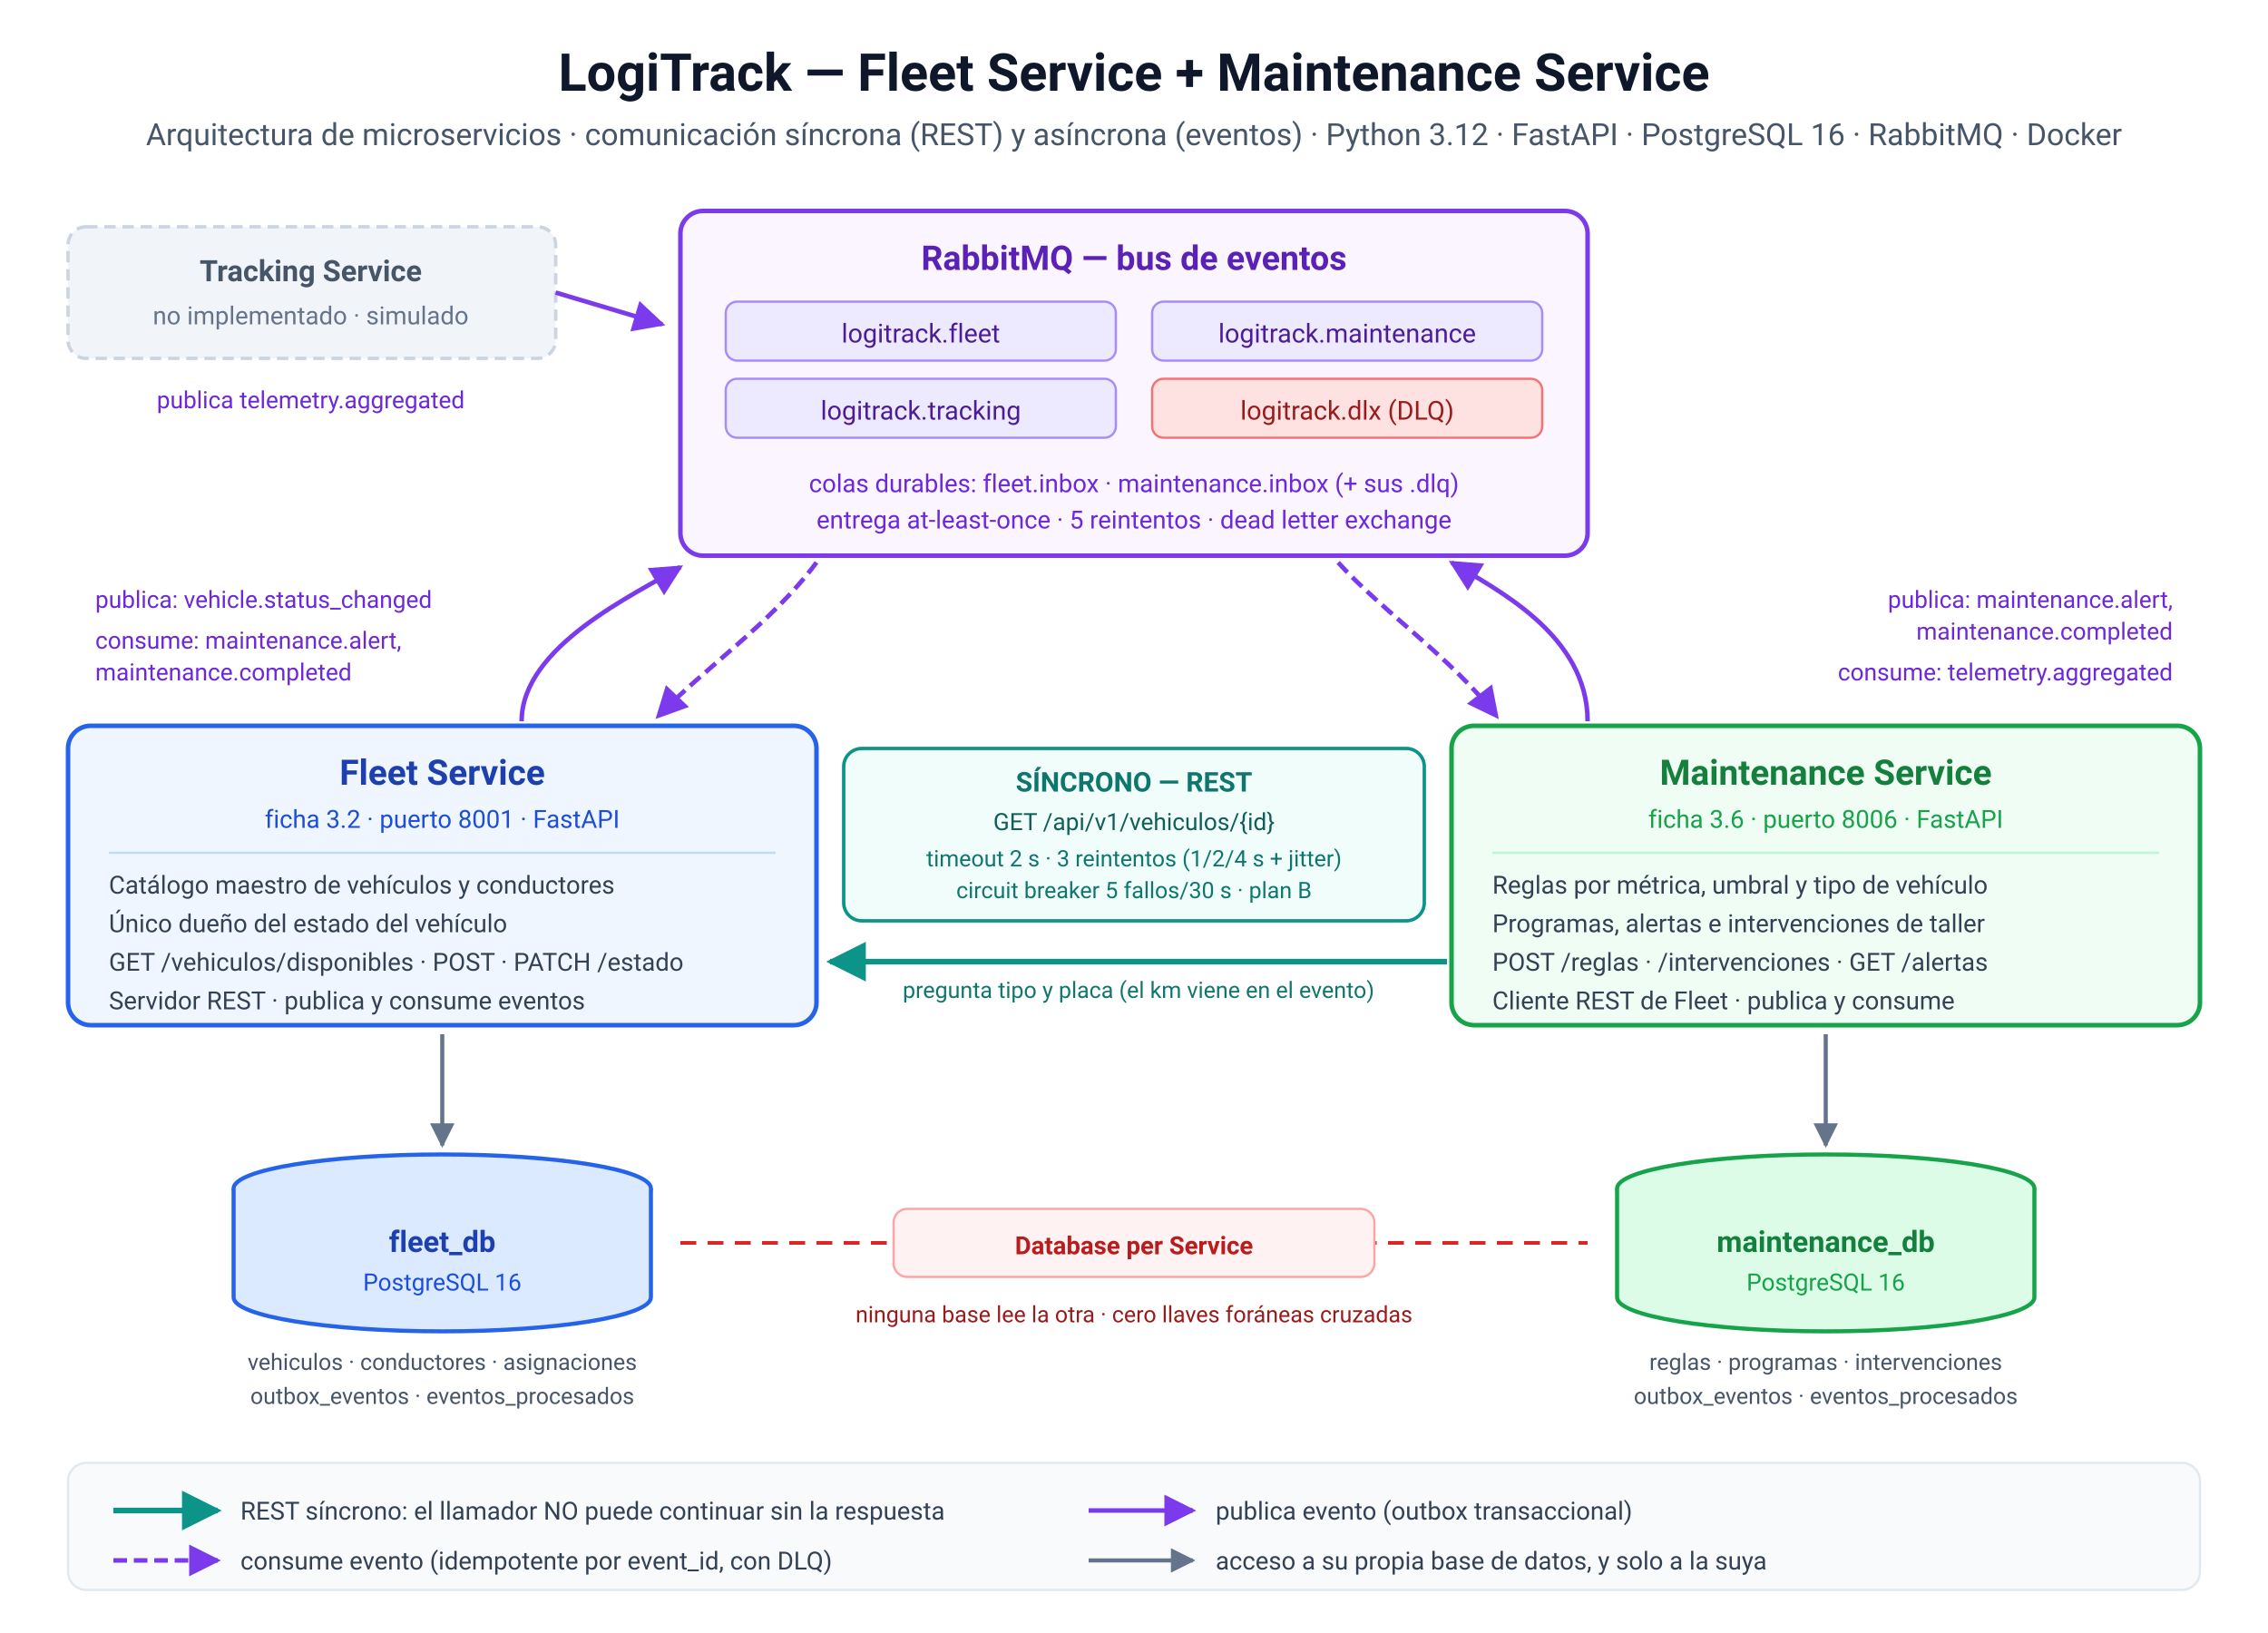
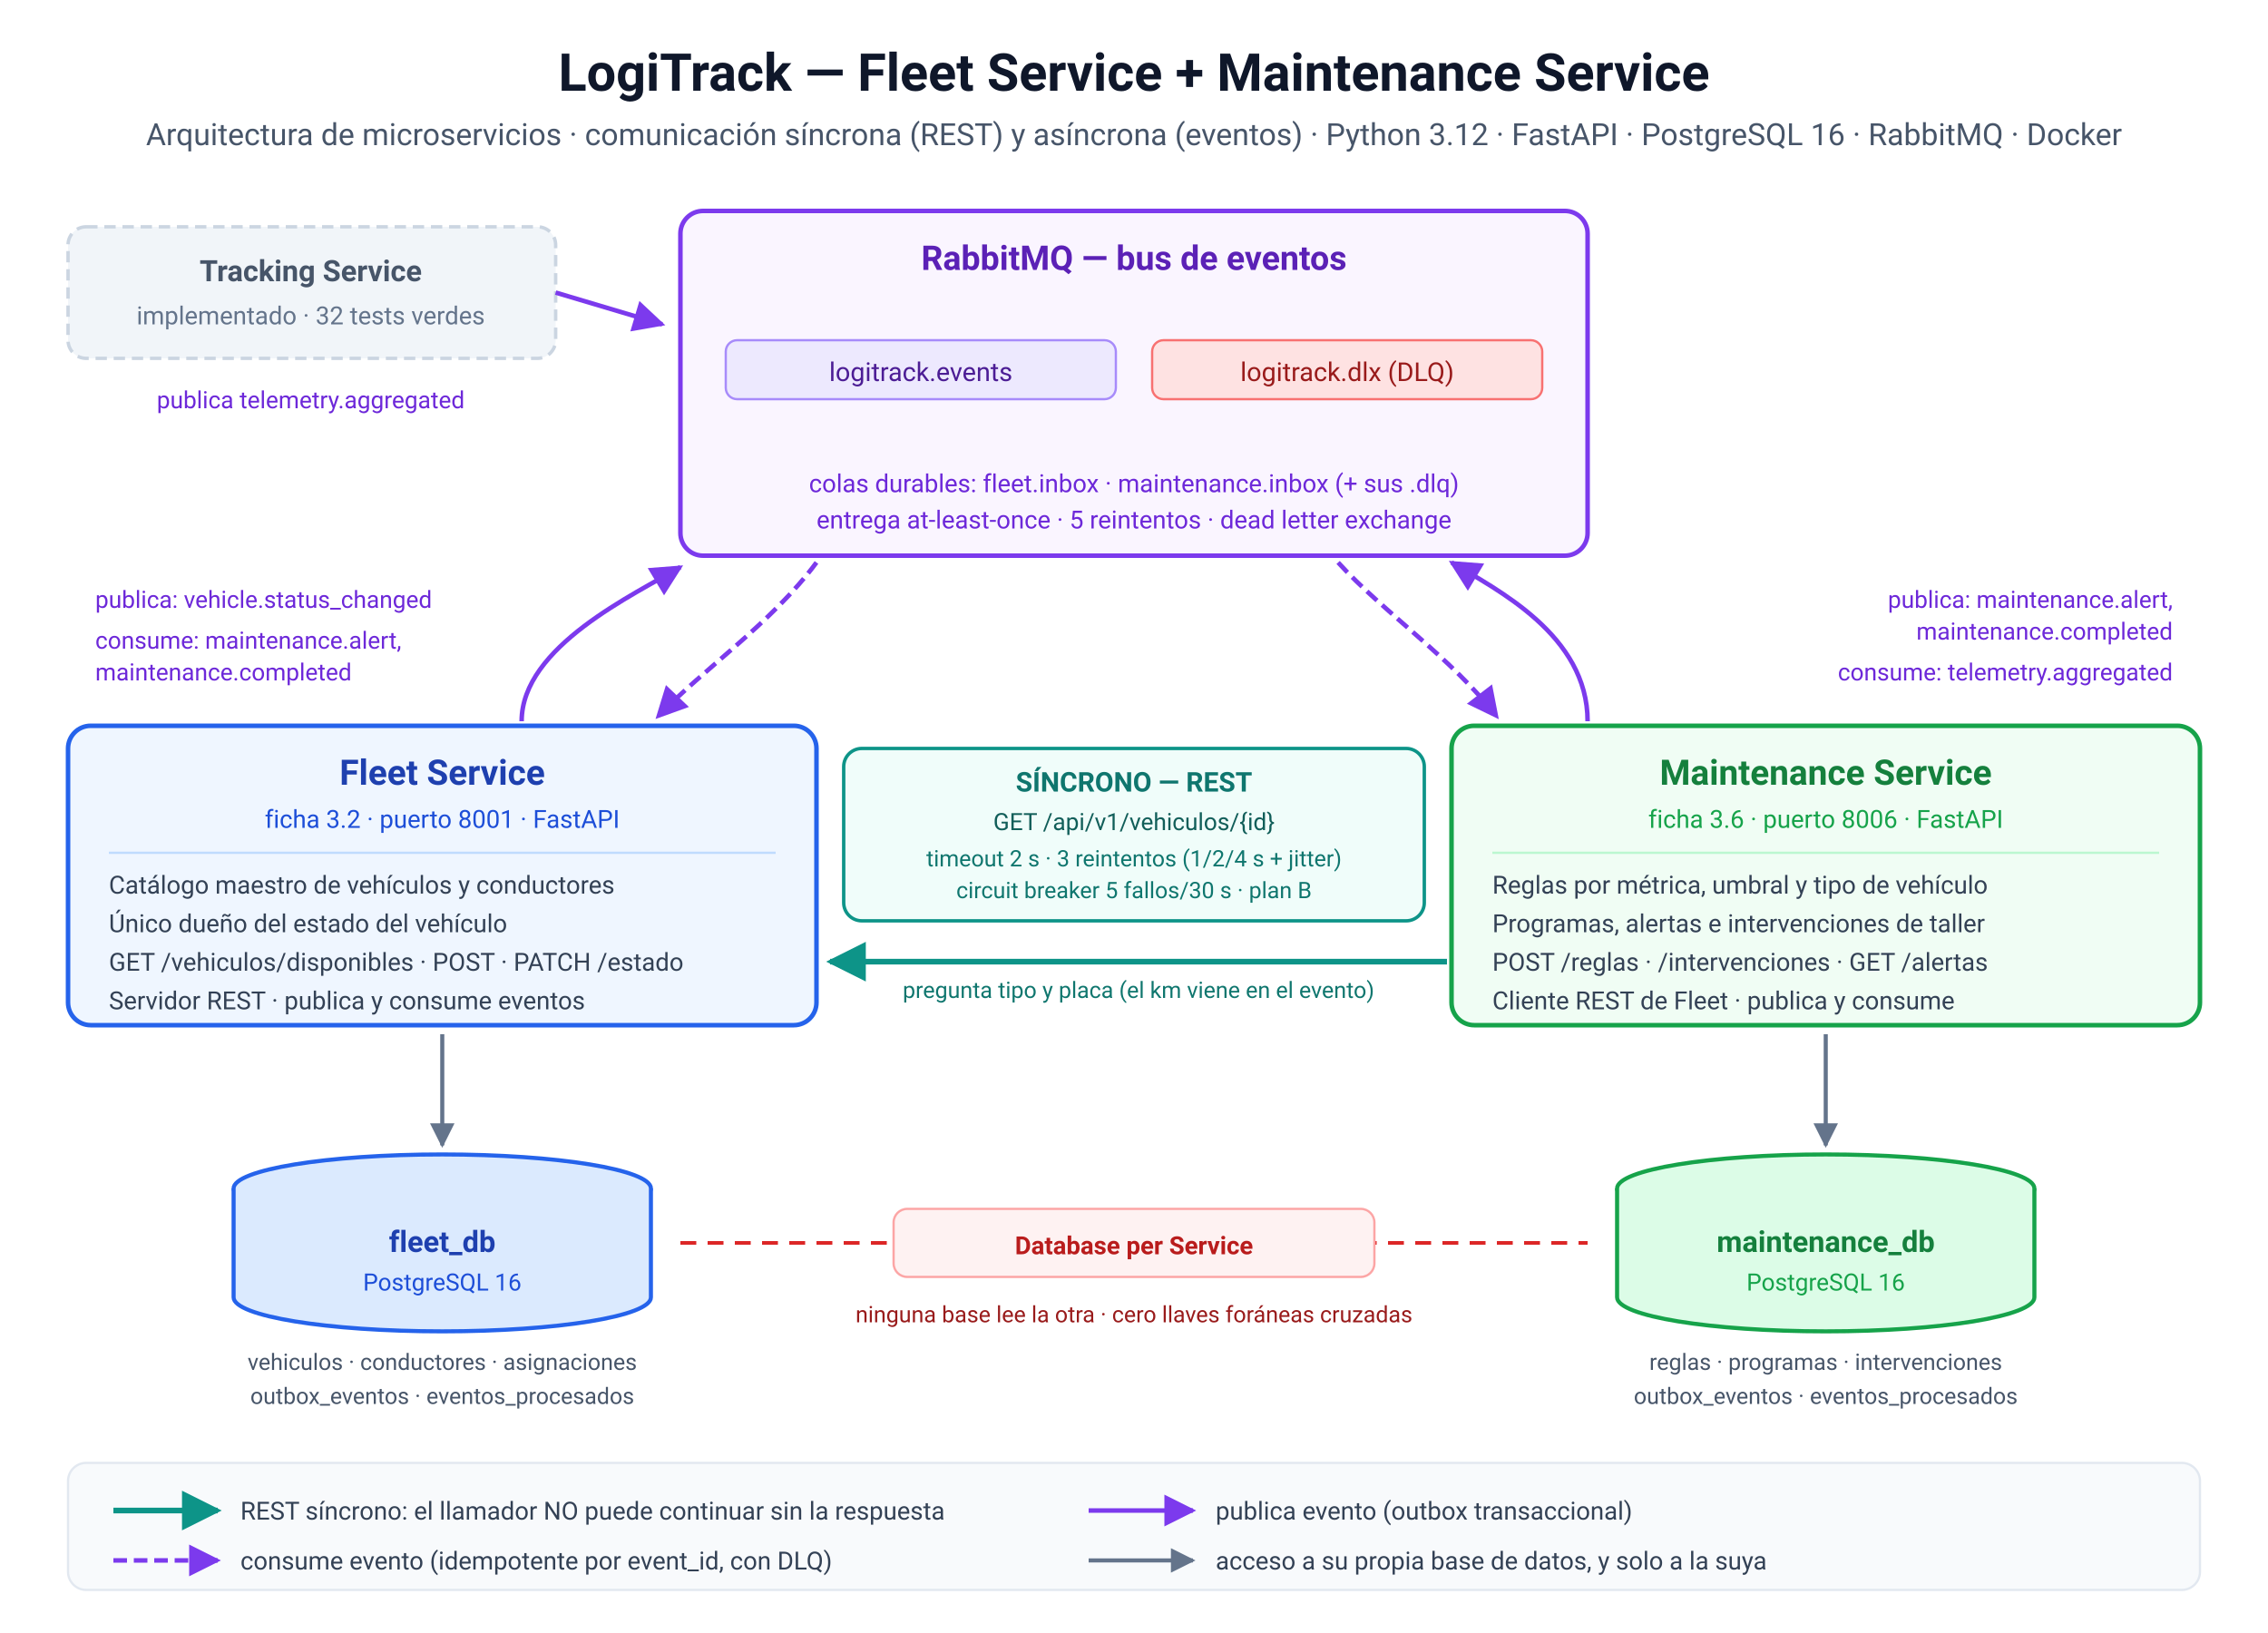
<svg xmlns="http://www.w3.org/2000/svg" viewBox="0 0 1000 720" width="1000" height="720" font-family="Segoe UI, Roboto, Helvetica, Arial, sans-serif">
  <defs>
    <marker id="flechaEvento" viewBox="0 0 10 10" refX="9" refY="5" markerWidth="7" markerHeight="7" orient="auto-start-reverse">
      <path d="M 0 0 L 10 5 L 0 10 z" fill="#7c3aed" />
    </marker>
    <marker id="flechaRest" viewBox="0 0 10 10" refX="9" refY="5" markerWidth="7" markerHeight="7" orient="auto-start-reverse">
      <path d="M 0 0 L 10 5 L 0 10 z" fill="#0d9488" />
    </marker>
    <marker id="flechaDatos" viewBox="0 0 10 10" refX="9" refY="5" markerWidth="6" markerHeight="6" orient="auto-start-reverse">
      <path d="M 0 0 L 10 5 L 0 10 z" fill="#64748b" />
    </marker>
  </defs>
  <rect width="1000" height="720" fill="#ffffff" />
  <text x="500" y="40" text-anchor="middle" font-size="23" font-weight="700" fill="#0f172a">
    LogiTrack — Fleet Service + Maintenance Service
  </text>
  <text x="500" y="64" text-anchor="middle" font-size="13.5" fill="#475569">
    Arquitectura de microservicios · comunicación síncrona (REST) y asíncrona (eventos) · Python 3.12 · FastAPI · PostgreSQL 16 · RabbitMQ · Docker
  </text>
  <rect x="30" y="100" width="215" height="58" rx="8" fill="#f1f5f9" stroke="#cbd5e1" stroke-width="1.5" stroke-dasharray="5 3" />
  <text x="137" y="124" text-anchor="middle" font-size="13" font-weight="600" fill="#475569">Tracking Service</text>
-   <text x="137" y="143" text-anchor="middle" font-size="11" fill="#64748b">no implementado · simulado</text>
+   <text x="137" y="143" text-anchor="middle" font-size="11" fill="#64748b">implementado · 32 tests verdes</text>
  <rect x="300" y="93" width="400" height="152" rx="10" fill="#faf5ff" stroke="#7c3aed" stroke-width="2" />
  <text x="500" y="119" text-anchor="middle" font-size="15" font-weight="700" fill="#5b21b6">RabbitMQ — bus de eventos</text>
-   <rect x="320" y="133" width="172" height="26" rx="5" fill="#ede9fe" stroke="#a78bfa" />
-   <text x="406" y="151" text-anchor="middle" font-size="11.5" fill="#4c1d95">logitrack.fleet</text>
-   <rect x="508" y="133" width="172" height="26" rx="5" fill="#ede9fe" stroke="#a78bfa" />
-   <text x="594" y="151" text-anchor="middle" font-size="11.5" fill="#4c1d95">logitrack.maintenance</text>
-   <rect x="320" y="167" width="172" height="26" rx="5" fill="#ede9fe" stroke="#a78bfa" />
-   <text x="406" y="185" text-anchor="middle" font-size="11.5" fill="#4c1d95">logitrack.tracking</text>
-   <rect x="508" y="167" width="172" height="26" rx="5" fill="#fee2e2" stroke="#f87171" />
-   <text x="594" y="185" text-anchor="middle" font-size="11.5" fill="#991b1b">logitrack.dlx  (DLQ)</text>
+   <rect x="320" y="150" width="172" height="26" rx="5" fill="#ede9fe" stroke="#a78bfa" />
+   <text x="406" y="168" text-anchor="middle" font-size="11.5" fill="#4c1d95">logitrack.events</text>
+   <rect x="508" y="150" width="172" height="26" rx="5" fill="#fee2e2" stroke="#f87171" />
+   <text x="594" y="168" text-anchor="middle" font-size="11.5" fill="#991b1b">logitrack.dlx  (DLQ)</text>
  <text x="500" y="217" text-anchor="middle" font-size="11" fill="#6d28d9">
    colas durables: fleet.inbox · maintenance.inbox (+ sus .dlq)
  </text>
  <text x="500" y="233" text-anchor="middle" font-size="11" fill="#6d28d9">
    entrega at-least-once · 5 reintentos · dead letter exchange
  </text>
  <path d="M 245 129 L 292 143" stroke="#7c3aed" stroke-width="2" fill="none" marker-end="url(#flechaEvento)" />
  <text x="137" y="180" text-anchor="middle" font-size="10.5" fill="#6d28d9">publica telemetry.aggregated</text>
  <rect x="30" y="320" width="330" height="132" rx="10" fill="#eff6ff" stroke="#2563eb" stroke-width="2" />
  <text x="195" y="346" text-anchor="middle" font-size="15.5" font-weight="700" fill="#1e40af">Fleet Service</text>
  <text x="195" y="365" text-anchor="middle" font-size="11" fill="#1d4ed8">ficha 3.2 · puerto 8001 · FastAPI</text>
  <line x1="48" y1="376" x2="342" y2="376" stroke="#bfdbfe" stroke-width="1" />
  <text x="48" y="394" font-size="11" fill="#334155">Catálogo maestro de vehículos y conductores</text>
  <text x="48" y="411" font-size="11" fill="#334155">Único dueño del estado del vehículo</text>
  <text x="48" y="428" font-size="11" fill="#334155">GET /vehiculos/disponibles · POST · PATCH /estado</text>
  <text x="48" y="445" font-size="11" fill="#334155">Servidor REST · publica y consume eventos</text>
  <rect x="640" y="320" width="330" height="132" rx="10" fill="#f0fdf4" stroke="#16a34a" stroke-width="2" />
  <text x="805" y="346" text-anchor="middle" font-size="15.5" font-weight="700" fill="#15803d">Maintenance Service</text>
  <text x="805" y="365" text-anchor="middle" font-size="11" fill="#16a34a">ficha 3.6 · puerto 8006 · FastAPI</text>
  <line x1="658" y1="376" x2="952" y2="376" stroke="#bbf7d0" stroke-width="1" />
  <text x="658" y="394" font-size="11" fill="#334155">Reglas por métrica, umbral y tipo de vehículo</text>
  <text x="658" y="411" font-size="11" fill="#334155">Programas, alertas e intervenciones de taller</text>
  <text x="658" y="428" font-size="11" fill="#334155">POST /reglas · /intervenciones · GET /alertas</text>
  <text x="658" y="445" font-size="11" fill="#334155">Cliente REST de Fleet · publica y consume</text>
  <rect x="372" y="330" width="256" height="76" rx="8" fill="#f0fdfa" stroke="#0d9488" stroke-width="1.5" />
  <text x="500" y="349" text-anchor="middle" font-size="12" font-weight="700" fill="#0f766e">SÍNCRONO — REST</text>
  <text x="500" y="366" text-anchor="middle" font-size="10.5" fill="#115e59">GET /api/v1/vehiculos/{id}</text>
  <text x="500" y="382" text-anchor="middle" font-size="10" fill="#0f766e">timeout 2 s · 3 reintentos (1/2/4 s + jitter)</text>
  <text x="500" y="396" text-anchor="middle" font-size="10" fill="#0f766e">circuit breaker 5 fallos/30 s · plan B</text>
  <path d="M 638 424 L 366 424" stroke="#0d9488" stroke-width="2.5" fill="none" marker-end="url(#flechaRest)" />
  <text x="502" y="440" text-anchor="middle" font-size="10" fill="#0f766e">pregunta tipo y placa (el km viene en el evento)</text>
  <path d="M 700 318 C 700 280, 660 260, 640 248" stroke="#7c3aed" stroke-width="2" fill="none" marker-end="url(#flechaEvento)" />
  <text x="958" y="268" text-anchor="end" font-size="10.5" fill="#6d28d9">publica: maintenance.alert,</text>
  <text x="958" y="282" text-anchor="end" font-size="10.5" fill="#6d28d9">maintenance.completed</text>
  <text x="958" y="300" text-anchor="end" font-size="10.5" fill="#6d28d9">consume: telemetry.aggregated</text>
  <path d="M 590 248 C 610 270, 640 290, 660 316" stroke="#7c3aed" stroke-width="2" fill="none" stroke-dasharray="6 3" marker-end="url(#flechaEvento)" />
  <path d="M 360 248 C 340 275, 310 295, 290 316" stroke="#7c3aed" stroke-width="2" fill="none" stroke-dasharray="6 3" marker-end="url(#flechaEvento)" />
  <path d="M 230 318 C 230 285, 280 262, 300 250" stroke="#7c3aed" stroke-width="2" fill="none" marker-end="url(#flechaEvento)" />
  <text x="42" y="268" font-size="10.5" fill="#6d28d9">publica: vehicle.status_changed</text>
  <text x="42" y="286" font-size="10.5" fill="#6d28d9">consume: maintenance.alert,</text>
  <text x="42" y="300" font-size="10.5" fill="#6d28d9">maintenance.completed</text>
  <g>
    <ellipse cx="195" cy="524" rx="92" ry="15" fill="#dbeafe" stroke="#2563eb" stroke-width="1.8" />
    <path d="M 103 524 L 103 572 A 92 15 0 0 0 287 572 L 287 524" fill="#dbeafe" stroke="#2563eb" stroke-width="1.8" />
    <text x="195" y="552" text-anchor="middle" font-size="13" font-weight="600" fill="#1e40af">fleet_db</text>
    <text x="195" y="569" text-anchor="middle" font-size="10.5" fill="#1d4ed8">PostgreSQL 16</text>
  </g>
  <text x="195" y="604" text-anchor="middle" font-size="10" fill="#475569">vehiculos · conductores · asignaciones</text>
  <text x="195" y="619" text-anchor="middle" font-size="10" fill="#475569">outbox_eventos · eventos_procesados</text>
  <path d="M 195 456 L 195 505" stroke="#64748b" stroke-width="1.8" fill="none" marker-end="url(#flechaDatos)" />
  <g>
    <ellipse cx="805" cy="524" rx="92" ry="15" fill="#dcfce7" stroke="#16a34a" stroke-width="1.8" />
    <path d="M 713 524 L 713 572 A 92 15 0 0 0 897 572 L 897 524" fill="#dcfce7" stroke="#16a34a" stroke-width="1.8" />
    <text x="805" y="552" text-anchor="middle" font-size="13" font-weight="600" fill="#15803d">maintenance_db</text>
    <text x="805" y="569" text-anchor="middle" font-size="10.5" fill="#16a34a">PostgreSQL 16</text>
  </g>
  <text x="805" y="604" text-anchor="middle" font-size="10" fill="#475569">reglas · programas · intervenciones</text>
  <text x="805" y="619" text-anchor="middle" font-size="10" fill="#475569">outbox_eventos · eventos_procesados</text>
  <path d="M 805 456 L 805 505" stroke="#64748b" stroke-width="1.8" fill="none" marker-end="url(#flechaDatos)" />
  <path d="M 300 548 L 700 548" stroke="#dc2626" stroke-width="1.6" stroke-dasharray="7 5" fill="none" />
  <rect x="394" y="533" width="212" height="30" rx="6" fill="#fef2f2" stroke="#fca5a5" />
  <text x="500" y="553" text-anchor="middle" font-size="11" font-weight="600" fill="#b91c1c">Database per Service</text>
  <text x="500" y="583" text-anchor="middle" font-size="10" fill="#991b1b">ninguna base lee la otra · cero llaves foráneas cruzadas</text>
  <rect x="30" y="645" width="940" height="56" rx="8" fill="#f8fafc" stroke="#e2e8f0" />
  <line x1="50" y1="666" x2="96" y2="666" stroke="#0d9488" stroke-width="2.5" marker-end="url(#flechaRest)" />
  <text x="106" y="670" font-size="11" fill="#334155">REST síncrono: el llamador NO puede continuar sin la respuesta</text>
  <line x1="480" y1="666" x2="526" y2="666" stroke="#7c3aed" stroke-width="2" marker-end="url(#flechaEvento)" />
  <text x="536" y="670" font-size="11" fill="#334155">publica evento (outbox transaccional)</text>
  <line x1="50" y1="688" x2="96" y2="688" stroke="#7c3aed" stroke-width="2" stroke-dasharray="6 3" marker-end="url(#flechaEvento)" />
  <text x="106" y="692" font-size="11" fill="#334155">consume evento (idempotente por event_id, con DLQ)</text>
  <line x1="480" y1="688" x2="526" y2="688" stroke="#64748b" stroke-width="1.8" marker-end="url(#flechaDatos)" />
  <text x="536" y="692" font-size="11" fill="#334155">acceso a su propia base de datos, y solo a la suya</text>
</svg>
